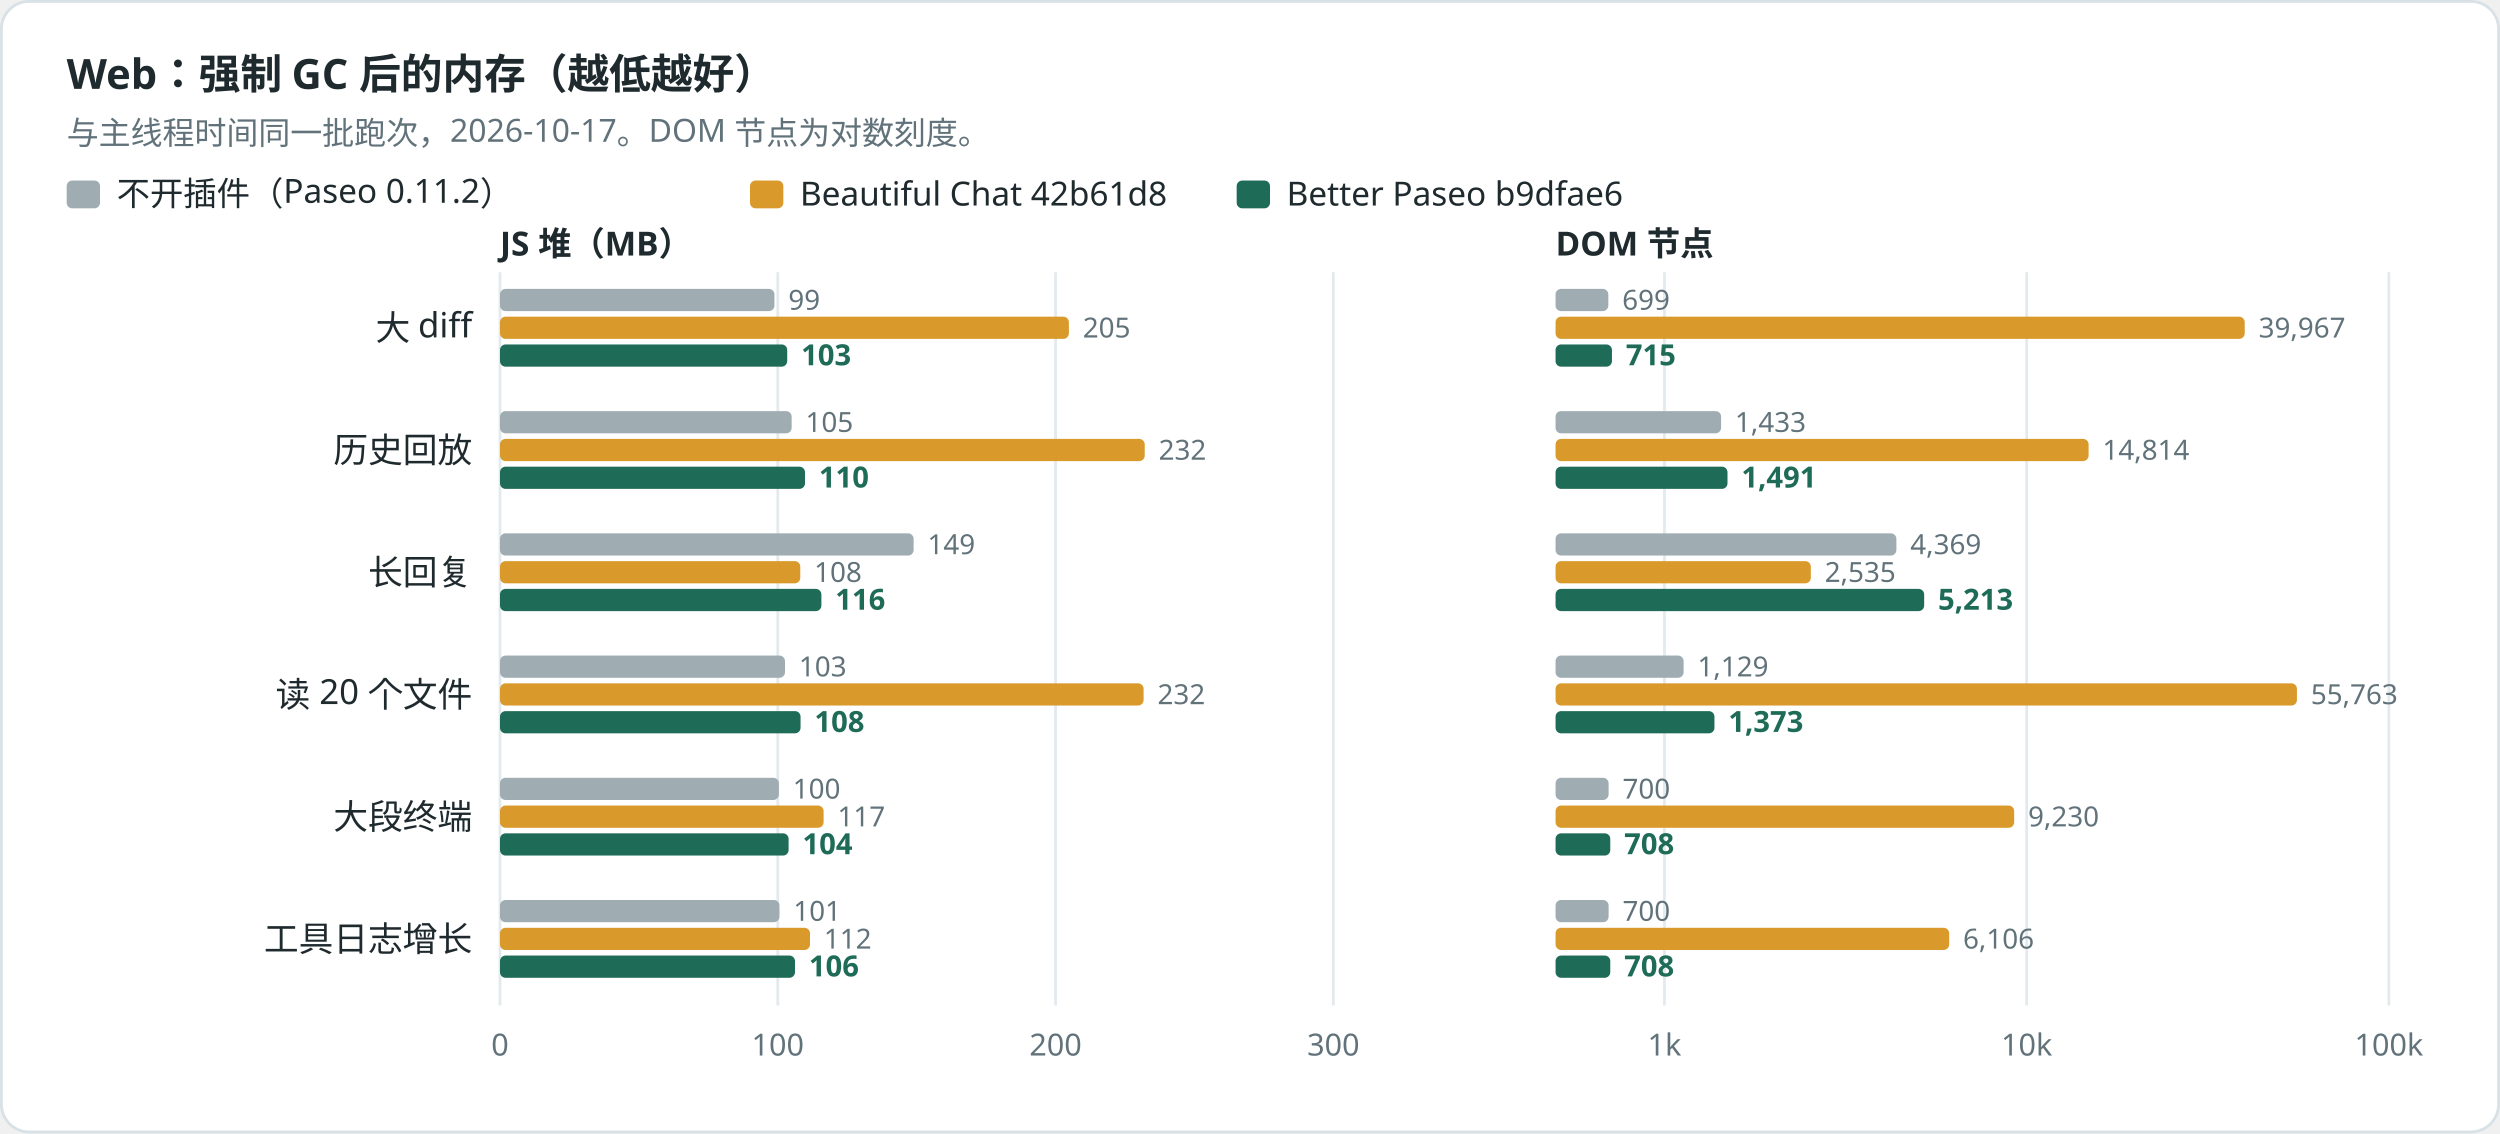
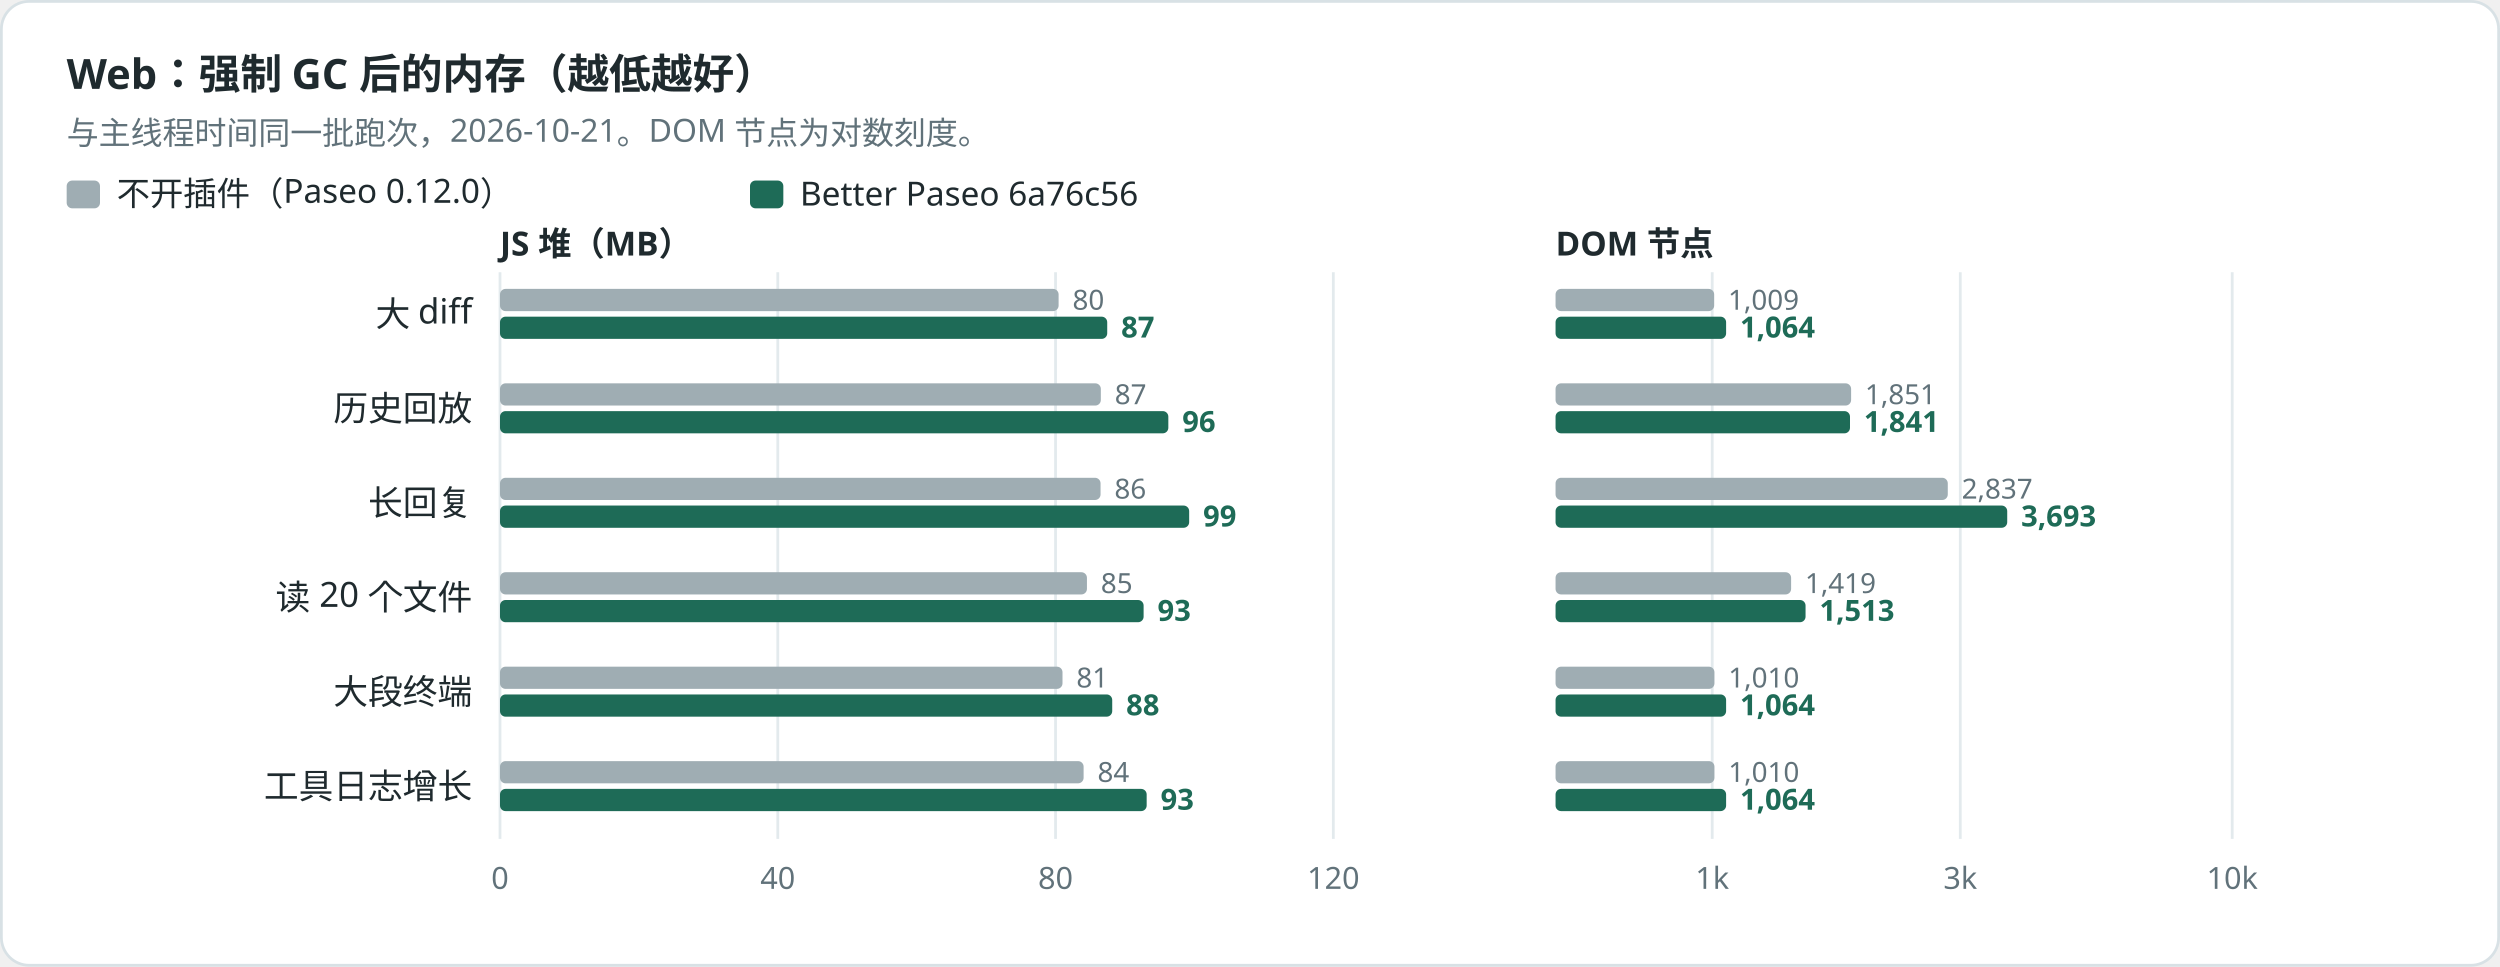
- <svg xmlns="http://www.w3.org/2000/svg" viewBox="0 0 900 408" width="900" height="408" role="img">
-   <rect x="0.5" y="0.5" width="899" height="407" rx="10" fill="#ffffff" stroke="#d8e1e5" />
+ <svg xmlns="http://www.w3.org/2000/svg" viewBox="0 0 900 348" width="900" height="348" role="img">
+   <rect x="0.5" y="0.5" width="899" height="347" rx="10" fill="#ffffff" stroke="#d8e1e5" />
  <text x="24.0" y="32.0" text-anchor="start" fill="#1f2a2e" font-size="15" font-weight="600" font-family="'PingFang SC', 'Hiragino Sans GB', 'Microsoft YaHei', 'Noto Sans SC', sans-serif">Web：强制 GC 后的内存（越低越好）</text>
-   <text x="24.0" y="52.0" text-anchor="start" fill="#61727a" font-size="11.5" font-weight="400" font-family="'PingFang SC', 'Hiragino Sans GB', 'Microsoft YaHei', 'Noto Sans SC', sans-serif">与主线程时间同一批跑次，2026-10-17。DOM 节点为对数刻度。</text>
+   <text x="24.0" y="52.0" text-anchor="start" fill="#61727a" font-size="11.5" font-weight="400" font-family="'PingFang SC', 'Hiragino Sans GB', 'Microsoft YaHei', 'Noto Sans SC', sans-serif">与主线程时间同一批跑次，2026-10-21。DOM 节点为对数刻度。</text>
  <rect x="24.0" y="65.0" width="12.0" height="10" rx="2" fill="#9fadb3" />
-   <text x="42.0" y="74.0" text-anchor="start" fill="#1f2a2e" font-size="12" font-weight="400" font-family="'PingFang SC', 'Hiragino Sans GB', 'Microsoft YaHei', 'Noto Sans SC', sans-serif">不开插件（Paseo 0.11.2）</text>
-   <rect x="270.0" y="65.0" width="12.0" height="10" rx="2" fill="#d99a2b" />
-   <text x="288.0" y="74.0" text-anchor="start" fill="#1f2a2e" font-size="12" font-weight="400" font-family="'PingFang SC', 'Hiragino Sans GB', 'Microsoft YaHei', 'Noto Sans SC', sans-serif">Beautiful Chat 42b61d8</text>
-   <rect x="445.2" y="65.0" width="12.0" height="10" rx="2" fill="#1e6b57" />
-   <text x="463.2" y="74.0" text-anchor="start" fill="#1f2a2e" font-size="12" font-weight="400" font-family="'PingFang SC', 'Hiragino Sans GB', 'Microsoft YaHei', 'Noto Sans SC', sans-serif">Better Paseo b9dfae6</text>
+   <text x="42.0" y="74.0" text-anchor="start" fill="#1f2a2e" font-size="12" font-weight="400" font-family="'PingFang SC', 'Hiragino Sans GB', 'Microsoft YaHei', 'Noto Sans SC', sans-serif">不开插件（Paseo 0.12.0）</text>
+   <rect x="270.0" y="65.0" width="12.0" height="10" rx="2" fill="#1e6b57" />
+   <text x="288.0" y="74.0" text-anchor="start" fill="#1f2a2e" font-size="12" font-weight="400" font-family="'PingFang SC', 'Hiragino Sans GB', 'Microsoft YaHei', 'Noto Sans SC', sans-serif">Better Paseo 6a76c56</text>
  <text x="180.0" y="92.0" text-anchor="start" fill="#1f2a2e" font-size="12" font-weight="600" font-family="'PingFang SC', 'Hiragino Sans GB', 'Microsoft YaHei', 'Noto Sans SC', sans-serif">JS 堆（MB）</text>
-   <line x1="180.0" y1="98" x2="180.0" y2="362" stroke="#e3eaed" stroke-width="1" />
-   <text x="180.0" y="380.0" text-anchor="middle" fill="#61727a" font-size="11" font-weight="400" font-family="'PingFang SC', 'Hiragino Sans GB', 'Microsoft YaHei', 'Noto Sans SC', sans-serif">0</text>
-   <line x1="280.0" y1="98" x2="280.0" y2="362" stroke="#e3eaed" stroke-width="1" />
-   <text x="280.0" y="380.0" text-anchor="middle" fill="#61727a" font-size="11" font-weight="400" font-family="'PingFang SC', 'Hiragino Sans GB', 'Microsoft YaHei', 'Noto Sans SC', sans-serif">100</text>
-   <line x1="380.0" y1="98" x2="380.0" y2="362" stroke="#e3eaed" stroke-width="1" />
-   <text x="380.0" y="380.0" text-anchor="middle" fill="#61727a" font-size="11" font-weight="400" font-family="'PingFang SC', 'Hiragino Sans GB', 'Microsoft YaHei', 'Noto Sans SC', sans-serif">200</text>
-   <line x1="480.0" y1="98" x2="480.0" y2="362" stroke="#e3eaed" stroke-width="1" />
-   <text x="480.0" y="380.0" text-anchor="middle" fill="#61727a" font-size="11" font-weight="400" font-family="'PingFang SC', 'Hiragino Sans GB', 'Microsoft YaHei', 'Noto Sans SC', sans-serif">300</text>
+   <line x1="180.0" y1="98" x2="180.0" y2="302" stroke="#e3eaed" stroke-width="1" />
+   <text x="180.0" y="320.0" text-anchor="middle" fill="#61727a" font-size="11" font-weight="400" font-family="'PingFang SC', 'Hiragino Sans GB', 'Microsoft YaHei', 'Noto Sans SC', sans-serif">0</text>
+   <line x1="280.0" y1="98" x2="280.0" y2="302" stroke="#e3eaed" stroke-width="1" />
+   <text x="280.0" y="320.0" text-anchor="middle" fill="#61727a" font-size="11" font-weight="400" font-family="'PingFang SC', 'Hiragino Sans GB', 'Microsoft YaHei', 'Noto Sans SC', sans-serif">40</text>
+   <line x1="380.0" y1="98" x2="380.0" y2="302" stroke="#e3eaed" stroke-width="1" />
+   <text x="380.0" y="320.0" text-anchor="middle" fill="#61727a" font-size="11" font-weight="400" font-family="'PingFang SC', 'Hiragino Sans GB', 'Microsoft YaHei', 'Noto Sans SC', sans-serif">80</text>
+   <line x1="480.0" y1="98" x2="480.0" y2="302" stroke="#e3eaed" stroke-width="1" />
+   <text x="480.0" y="320.0" text-anchor="middle" fill="#61727a" font-size="11" font-weight="400" font-family="'PingFang SC', 'Hiragino Sans GB', 'Microsoft YaHei', 'Noto Sans SC', sans-serif">120</text>
  <text x="560.0" y="92.0" text-anchor="start" fill="#1f2a2e" font-size="12" font-weight="600" font-family="'PingFang SC', 'Hiragino Sans GB', 'Microsoft YaHei', 'Noto Sans SC', sans-serif">DOM 节点</text>
-   <line x1="599.2" y1="98" x2="599.2" y2="362" stroke="#e3eaed" stroke-width="1" />
-   <text x="599.2" y="380.0" text-anchor="middle" fill="#61727a" font-size="11" font-weight="400" font-family="'PingFang SC', 'Hiragino Sans GB', 'Microsoft YaHei', 'Noto Sans SC', sans-serif">1k</text>
-   <line x1="729.6" y1="98" x2="729.6" y2="362" stroke="#e3eaed" stroke-width="1" />
-   <text x="729.6" y="380.0" text-anchor="middle" fill="#61727a" font-size="11" font-weight="400" font-family="'PingFang SC', 'Hiragino Sans GB', 'Microsoft YaHei', 'Noto Sans SC', sans-serif">10k</text>
-   <line x1="860.0" y1="98" x2="860.0" y2="362" stroke="#e3eaed" stroke-width="1" />
-   <text x="860.0" y="380.0" text-anchor="middle" fill="#61727a" font-size="11" font-weight="400" font-family="'PingFang SC', 'Hiragino Sans GB', 'Microsoft YaHei', 'Noto Sans SC', sans-serif">100k</text>
-   <text x="170.0" y="122.5" text-anchor="end" fill="#1f2a2e" font-size="12.5" font-weight="400" font-family="'PingFang SC', 'Hiragino Sans GB', 'Microsoft YaHei', 'Noto Sans SC', sans-serif">大 diff</text>
-   <rect x="180.0" y="104.0" width="98.8" height="8" rx="2" fill="#9fadb3" />
-   <text x="283.8" y="111.5" text-anchor="start" fill="#61727a" font-size="10" font-weight="400" font-family="'PingFang SC', 'Hiragino Sans GB', 'Microsoft YaHei', 'Noto Sans SC', sans-serif">99</text>
-   <rect x="180.0" y="114.0" width="204.8" height="8" rx="2" fill="#d99a2b" />
-   <text x="389.8" y="121.5" text-anchor="start" fill="#61727a" font-size="10" font-weight="400" font-family="'PingFang SC', 'Hiragino Sans GB', 'Microsoft YaHei', 'Noto Sans SC', sans-serif">205</text>
-   <rect x="180.0" y="124.0" width="103.4" height="8" rx="2" fill="#1e6b57" />
-   <text x="288.4" y="131.5" text-anchor="start" fill="#1e6b57" font-size="10.5" font-weight="600" font-family="'PingFang SC', 'Hiragino Sans GB', 'Microsoft YaHei', 'Noto Sans SC', sans-serif">103</text>
-   <rect x="560.0" y="104.0" width="19.0" height="8" rx="2" fill="#9fadb3" />
-   <text x="584.0" y="111.5" text-anchor="start" fill="#61727a" font-size="10" font-weight="400" font-family="'PingFang SC', 'Hiragino Sans GB', 'Microsoft YaHei', 'Noto Sans SC', sans-serif">699</text>
-   <rect x="560.0" y="114.0" width="248.1" height="8" rx="2" fill="#d99a2b" />
-   <text x="813.1" y="121.5" text-anchor="start" fill="#61727a" font-size="10" font-weight="400" font-family="'PingFang SC', 'Hiragino Sans GB', 'Microsoft YaHei', 'Noto Sans SC', sans-serif">39,967</text>
-   <rect x="560.0" y="124.0" width="20.3" height="8" rx="2" fill="#1e6b57" />
-   <text x="585.3" y="131.5" text-anchor="start" fill="#1e6b57" font-size="10.5" font-weight="600" font-family="'PingFang SC', 'Hiragino Sans GB', 'Microsoft YaHei', 'Noto Sans SC', sans-serif">715</text>
-   <text x="170.0" y="166.5" text-anchor="end" fill="#1f2a2e" font-size="12.5" font-weight="400" font-family="'PingFang SC', 'Hiragino Sans GB', 'Microsoft YaHei', 'Noto Sans SC', sans-serif">历史回放</text>
-   <rect x="180.0" y="148.0" width="105.0" height="8" rx="2" fill="#9fadb3" />
-   <text x="290.0" y="155.5" text-anchor="start" fill="#61727a" font-size="10" font-weight="400" font-family="'PingFang SC', 'Hiragino Sans GB', 'Microsoft YaHei', 'Noto Sans SC', sans-serif">105</text>
-   <rect x="180.0" y="158.0" width="232.1" height="8" rx="2" fill="#d99a2b" />
-   <text x="417.1" y="165.5" text-anchor="start" fill="#61727a" font-size="10" font-weight="400" font-family="'PingFang SC', 'Hiragino Sans GB', 'Microsoft YaHei', 'Noto Sans SC', sans-serif">232</text>
-   <rect x="180.0" y="168.0" width="109.8" height="8" rx="2" fill="#1e6b57" />
-   <text x="294.8" y="175.5" text-anchor="start" fill="#1e6b57" font-size="10.5" font-weight="600" font-family="'PingFang SC', 'Hiragino Sans GB', 'Microsoft YaHei', 'Noto Sans SC', sans-serif">110</text>
-   <rect x="560.0" y="148.0" width="59.6" height="8" rx="2" fill="#9fadb3" />
-   <text x="624.6" y="155.5" text-anchor="start" fill="#61727a" font-size="10" font-weight="400" font-family="'PingFang SC', 'Hiragino Sans GB', 'Microsoft YaHei', 'Noto Sans SC', sans-serif">1,433</text>
-   <rect x="560.0" y="158.0" width="191.9" height="8" rx="2" fill="#d99a2b" />
-   <text x="756.9" y="165.5" text-anchor="start" fill="#61727a" font-size="10" font-weight="400" font-family="'PingFang SC', 'Hiragino Sans GB', 'Microsoft YaHei', 'Noto Sans SC', sans-serif">14,814</text>
-   <rect x="560.0" y="168.0" width="61.9" height="8" rx="2" fill="#1e6b57" />
-   <text x="626.9" y="175.5" text-anchor="start" fill="#1e6b57" font-size="10.5" font-weight="600" font-family="'PingFang SC', 'Hiragino Sans GB', 'Microsoft YaHei', 'Noto Sans SC', sans-serif">1,491</text>
-   <text x="170.0" y="210.5" text-anchor="end" fill="#1f2a2e" font-size="12.5" font-weight="400" font-family="'PingFang SC', 'Hiragino Sans GB', 'Microsoft YaHei', 'Noto Sans SC', sans-serif">长回复</text>
-   <rect x="180.0" y="192.0" width="148.9" height="8" rx="2" fill="#9fadb3" />
-   <text x="333.9" y="199.5" text-anchor="start" fill="#61727a" font-size="10" font-weight="400" font-family="'PingFang SC', 'Hiragino Sans GB', 'Microsoft YaHei', 'Noto Sans SC', sans-serif">149</text>
-   <rect x="180.0" y="202.0" width="108.1" height="8" rx="2" fill="#d99a2b" />
-   <text x="293.1" y="209.5" text-anchor="start" fill="#61727a" font-size="10" font-weight="400" font-family="'PingFang SC', 'Hiragino Sans GB', 'Microsoft YaHei', 'Noto Sans SC', sans-serif">108</text>
-   <rect x="180.0" y="212.0" width="115.7" height="8" rx="2" fill="#1e6b57" />
-   <text x="300.7" y="219.5" text-anchor="start" fill="#1e6b57" font-size="10.5" font-weight="600" font-family="'PingFang SC', 'Hiragino Sans GB', 'Microsoft YaHei', 'Noto Sans SC', sans-serif">116</text>
-   <rect x="560.0" y="192.0" width="122.7" height="8" rx="2" fill="#9fadb3" />
-   <text x="687.7" y="199.5" text-anchor="start" fill="#61727a" font-size="10" font-weight="400" font-family="'PingFang SC', 'Hiragino Sans GB', 'Microsoft YaHei', 'Noto Sans SC', sans-serif">4,369</text>
-   <rect x="560.0" y="202.0" width="91.9" height="8" rx="2" fill="#d99a2b" />
-   <text x="656.9" y="209.5" text-anchor="start" fill="#61727a" font-size="10" font-weight="400" font-family="'PingFang SC', 'Hiragino Sans GB', 'Microsoft YaHei', 'Noto Sans SC', sans-serif">2,535</text>
-   <rect x="560.0" y="212.0" width="132.7" height="8" rx="2" fill="#1e6b57" />
-   <text x="697.7" y="219.5" text-anchor="start" fill="#1e6b57" font-size="10.5" font-weight="600" font-family="'PingFang SC', 'Hiragino Sans GB', 'Microsoft YaHei', 'Noto Sans SC', sans-serif">5,213</text>
-   <text x="170.0" y="254.5" text-anchor="end" fill="#1f2a2e" font-size="12.5" font-weight="400" font-family="'PingFang SC', 'Hiragino Sans GB', 'Microsoft YaHei', 'Noto Sans SC', sans-serif">读 20 个文件</text>
-   <rect x="180.0" y="236.0" width="102.6" height="8" rx="2" fill="#9fadb3" />
-   <text x="287.6" y="243.5" text-anchor="start" fill="#61727a" font-size="10" font-weight="400" font-family="'PingFang SC', 'Hiragino Sans GB', 'Microsoft YaHei', 'Noto Sans SC', sans-serif">103</text>
-   <rect x="180.0" y="246.0" width="231.7" height="8" rx="2" fill="#d99a2b" />
-   <text x="416.7" y="253.5" text-anchor="start" fill="#61727a" font-size="10" font-weight="400" font-family="'PingFang SC', 'Hiragino Sans GB', 'Microsoft YaHei', 'Noto Sans SC', sans-serif">232</text>
-   <rect x="180.0" y="256.0" width="108.2" height="8" rx="2" fill="#1e6b57" />
-   <text x="293.2" y="263.5" text-anchor="start" fill="#1e6b57" font-size="10.5" font-weight="600" font-family="'PingFang SC', 'Hiragino Sans GB', 'Microsoft YaHei', 'Noto Sans SC', sans-serif">108</text>
-   <rect x="560.0" y="236.0" width="46.1" height="8" rx="2" fill="#9fadb3" />
-   <text x="611.1" y="243.5" text-anchor="start" fill="#61727a" font-size="10" font-weight="400" font-family="'PingFang SC', 'Hiragino Sans GB', 'Microsoft YaHei', 'Noto Sans SC', sans-serif">1,129</text>
-   <rect x="560.0" y="246.0" width="266.9" height="8" rx="2" fill="#d99a2b" />
-   <text x="831.9" y="253.5" text-anchor="start" fill="#61727a" font-size="10" font-weight="400" font-family="'PingFang SC', 'Hiragino Sans GB', 'Microsoft YaHei', 'Noto Sans SC', sans-serif">55,763</text>
-   <rect x="560.0" y="256.0" width="57.2" height="8" rx="2" fill="#1e6b57" />
-   <text x="622.2" y="263.5" text-anchor="start" fill="#1e6b57" font-size="10.5" font-weight="600" font-family="'PingFang SC', 'Hiragino Sans GB', 'Microsoft YaHei', 'Noto Sans SC', sans-serif">1,373</text>
-   <text x="170.0" y="298.5" text-anchor="end" fill="#1f2a2e" font-size="12.5" font-weight="400" font-family="'PingFang SC', 'Hiragino Sans GB', 'Microsoft YaHei', 'Noto Sans SC', sans-serif">大段终端</text>
-   <rect x="180.0" y="280.0" width="100.4" height="8" rx="2" fill="#9fadb3" />
-   <text x="285.4" y="287.5" text-anchor="start" fill="#61727a" font-size="10" font-weight="400" font-family="'PingFang SC', 'Hiragino Sans GB', 'Microsoft YaHei', 'Noto Sans SC', sans-serif">100</text>
-   <rect x="180.0" y="290.0" width="116.5" height="8" rx="2" fill="#d99a2b" />
-   <text x="301.5" y="297.5" text-anchor="start" fill="#61727a" font-size="10" font-weight="400" font-family="'PingFang SC', 'Hiragino Sans GB', 'Microsoft YaHei', 'Noto Sans SC', sans-serif">117</text>
-   <rect x="180.0" y="300.0" width="103.9" height="8" rx="2" fill="#1e6b57" />
-   <text x="288.9" y="307.5" text-anchor="start" fill="#1e6b57" font-size="10.5" font-weight="600" font-family="'PingFang SC', 'Hiragino Sans GB', 'Microsoft YaHei', 'Noto Sans SC', sans-serif">104</text>
-   <rect x="560.0" y="280.0" width="19.1" height="8" rx="2" fill="#9fadb3" />
-   <text x="584.1" y="287.5" text-anchor="start" fill="#61727a" font-size="10" font-weight="400" font-family="'PingFang SC', 'Hiragino Sans GB', 'Microsoft YaHei', 'Noto Sans SC', sans-serif">700</text>
-   <rect x="560.0" y="290.0" width="165.1" height="8" rx="2" fill="#d99a2b" />
-   <text x="730.1" y="297.5" text-anchor="start" fill="#61727a" font-size="10" font-weight="400" font-family="'PingFang SC', 'Hiragino Sans GB', 'Microsoft YaHei', 'Noto Sans SC', sans-serif">9,230</text>
-   <rect x="560.0" y="300.0" width="19.7" height="8" rx="2" fill="#1e6b57" />
-   <text x="584.7" y="307.5" text-anchor="start" fill="#1e6b57" font-size="10.5" font-weight="600" font-family="'PingFang SC', 'Hiragino Sans GB', 'Microsoft YaHei', 'Noto Sans SC', sans-serif">708</text>
-   <text x="170.0" y="342.5" text-anchor="end" fill="#1f2a2e" font-size="12.5" font-weight="400" font-family="'PingFang SC', 'Hiragino Sans GB', 'Microsoft YaHei', 'Noto Sans SC', sans-serif">工具日志增长</text>
-   <rect x="180.0" y="324.0" width="100.6" height="8" rx="2" fill="#9fadb3" />
-   <text x="285.6" y="331.5" text-anchor="start" fill="#61727a" font-size="10" font-weight="400" font-family="'PingFang SC', 'Hiragino Sans GB', 'Microsoft YaHei', 'Noto Sans SC', sans-serif">101</text>
-   <rect x="180.0" y="334.0" width="111.6" height="8" rx="2" fill="#d99a2b" />
-   <text x="296.6" y="341.5" text-anchor="start" fill="#61727a" font-size="10" font-weight="400" font-family="'PingFang SC', 'Hiragino Sans GB', 'Microsoft YaHei', 'Noto Sans SC', sans-serif">112</text>
-   <rect x="180.0" y="344.0" width="106.2" height="8" rx="2" fill="#1e6b57" />
-   <text x="291.2" y="351.5" text-anchor="start" fill="#1e6b57" font-size="10.5" font-weight="600" font-family="'PingFang SC', 'Hiragino Sans GB', 'Microsoft YaHei', 'Noto Sans SC', sans-serif">106</text>
-   <rect x="560.0" y="324.0" width="19.1" height="8" rx="2" fill="#9fadb3" />
-   <text x="584.1" y="331.5" text-anchor="start" fill="#61727a" font-size="10" font-weight="400" font-family="'PingFang SC', 'Hiragino Sans GB', 'Microsoft YaHei', 'Noto Sans SC', sans-serif">700</text>
-   <rect x="560.0" y="334.0" width="141.7" height="8" rx="2" fill="#d99a2b" />
-   <text x="706.7" y="341.5" text-anchor="start" fill="#61727a" font-size="10" font-weight="400" font-family="'PingFang SC', 'Hiragino Sans GB', 'Microsoft YaHei', 'Noto Sans SC', sans-serif">6,106</text>
-   <rect x="560.0" y="344.0" width="19.7" height="8" rx="2" fill="#1e6b57" />
-   <text x="584.7" y="351.5" text-anchor="start" fill="#1e6b57" font-size="10.5" font-weight="600" font-family="'PingFang SC', 'Hiragino Sans GB', 'Microsoft YaHei', 'Noto Sans SC', sans-serif">708</text>
+   <line x1="616.4" y1="98" x2="616.4" y2="302" stroke="#e3eaed" stroke-width="1" />
+   <text x="616.4" y="320.0" text-anchor="middle" fill="#61727a" font-size="11" font-weight="400" font-family="'PingFang SC', 'Hiragino Sans GB', 'Microsoft YaHei', 'Noto Sans SC', sans-serif">1k</text>
+   <line x1="705.7" y1="98" x2="705.7" y2="302" stroke="#e3eaed" stroke-width="1" />
+   <text x="705.7" y="320.0" text-anchor="middle" fill="#61727a" font-size="11" font-weight="400" font-family="'PingFang SC', 'Hiragino Sans GB', 'Microsoft YaHei', 'Noto Sans SC', sans-serif">3k</text>
+   <line x1="803.6" y1="98" x2="803.6" y2="302" stroke="#e3eaed" stroke-width="1" />
+   <text x="803.6" y="320.0" text-anchor="middle" fill="#61727a" font-size="11" font-weight="400" font-family="'PingFang SC', 'Hiragino Sans GB', 'Microsoft YaHei', 'Noto Sans SC', sans-serif">10k</text>
+   <text x="170.0" y="117.5" text-anchor="end" fill="#1f2a2e" font-size="12.5" font-weight="400" font-family="'PingFang SC', 'Hiragino Sans GB', 'Microsoft YaHei', 'Noto Sans SC', sans-serif">大 diff</text>
+   <rect x="180.0" y="104.0" width="201.1" height="8" rx="2" fill="#9fadb3" />
+   <text x="386.1" y="111.5" text-anchor="start" fill="#61727a" font-size="10" font-weight="400" font-family="'PingFang SC', 'Hiragino Sans GB', 'Microsoft YaHei', 'Noto Sans SC', sans-serif">80</text>
+   <rect x="180.0" y="114.0" width="218.6" height="8" rx="2" fill="#1e6b57" />
+   <text x="403.6" y="121.5" text-anchor="start" fill="#1e6b57" font-size="10.5" font-weight="600" font-family="'PingFang SC', 'Hiragino Sans GB', 'Microsoft YaHei', 'Noto Sans SC', sans-serif">87</text>
+   <rect x="560.0" y="104.0" width="57.1" height="8" rx="2" fill="#9fadb3" />
+   <text x="622.1" y="111.5" text-anchor="start" fill="#61727a" font-size="10" font-weight="400" font-family="'PingFang SC', 'Hiragino Sans GB', 'Microsoft YaHei', 'Noto Sans SC', sans-serif">1,009</text>
+   <rect x="560.0" y="114.0" width="61.4" height="8" rx="2" fill="#1e6b57" />
+   <text x="626.4" y="121.5" text-anchor="start" fill="#1e6b57" font-size="10.5" font-weight="600" font-family="'PingFang SC', 'Hiragino Sans GB', 'Microsoft YaHei', 'Noto Sans SC', sans-serif">1,064</text>
+   <text x="170.0" y="151.5" text-anchor="end" fill="#1f2a2e" font-size="12.5" font-weight="400" font-family="'PingFang SC', 'Hiragino Sans GB', 'Microsoft YaHei', 'Noto Sans SC', sans-serif">历史回放</text>
+   <rect x="180.0" y="138.0" width="216.3" height="8" rx="2" fill="#9fadb3" />
+   <text x="401.3" y="145.5" text-anchor="start" fill="#61727a" font-size="10" font-weight="400" font-family="'PingFang SC', 'Hiragino Sans GB', 'Microsoft YaHei', 'Noto Sans SC', sans-serif">87</text>
+   <rect x="180.0" y="148.0" width="240.6" height="8" rx="2" fill="#1e6b57" />
+   <text x="425.6" y="155.5" text-anchor="start" fill="#1e6b57" font-size="10.5" font-weight="600" font-family="'PingFang SC', 'Hiragino Sans GB', 'Microsoft YaHei', 'Noto Sans SC', sans-serif">96</text>
+   <rect x="560.0" y="138.0" width="106.4" height="8" rx="2" fill="#9fadb3" />
+   <text x="671.4" y="145.5" text-anchor="start" fill="#61727a" font-size="10" font-weight="400" font-family="'PingFang SC', 'Hiragino Sans GB', 'Microsoft YaHei', 'Noto Sans SC', sans-serif">1,851</text>
+   <rect x="560.0" y="148.0" width="106.0" height="8" rx="2" fill="#1e6b57" />
+   <text x="671.0" y="155.5" text-anchor="start" fill="#1e6b57" font-size="10.5" font-weight="600" font-family="'PingFang SC', 'Hiragino Sans GB', 'Microsoft YaHei', 'Noto Sans SC', sans-serif">1,841</text>
+   <text x="170.0" y="185.5" text-anchor="end" fill="#1f2a2e" font-size="12.5" font-weight="400" font-family="'PingFang SC', 'Hiragino Sans GB', 'Microsoft YaHei', 'Noto Sans SC', sans-serif">长回复</text>
+   <rect x="180.0" y="172.0" width="216.2" height="8" rx="2" fill="#9fadb3" />
+   <text x="401.2" y="179.5" text-anchor="start" fill="#61727a" font-size="10" font-weight="400" font-family="'PingFang SC', 'Hiragino Sans GB', 'Microsoft YaHei', 'Noto Sans SC', sans-serif">86</text>
+   <rect x="180.0" y="182.0" width="248.1" height="8" rx="2" fill="#1e6b57" />
+   <text x="433.1" y="189.5" text-anchor="start" fill="#1e6b57" font-size="10.5" font-weight="600" font-family="'PingFang SC', 'Hiragino Sans GB', 'Microsoft YaHei', 'Noto Sans SC', sans-serif">99</text>
+   <rect x="560.0" y="172.0" width="141.2" height="8" rx="2" fill="#9fadb3" />
+   <text x="706.2" y="179.5" text-anchor="start" fill="#61727a" font-size="10" font-weight="400" font-family="'PingFang SC', 'Hiragino Sans GB', 'Microsoft YaHei', 'Noto Sans SC', sans-serif">2,837</text>
+   <rect x="560.0" y="182.0" width="162.6" height="8" rx="2" fill="#1e6b57" />
+   <text x="727.6" y="189.5" text-anchor="start" fill="#1e6b57" font-size="10.5" font-weight="600" font-family="'PingFang SC', 'Hiragino Sans GB', 'Microsoft YaHei', 'Noto Sans SC', sans-serif">3,693</text>
+   <text x="170.0" y="219.5" text-anchor="end" fill="#1f2a2e" font-size="12.5" font-weight="400" font-family="'PingFang SC', 'Hiragino Sans GB', 'Microsoft YaHei', 'Noto Sans SC', sans-serif">读 20 个文件</text>
+   <rect x="180.0" y="206.0" width="211.3" height="8" rx="2" fill="#9fadb3" />
+   <text x="396.3" y="213.5" text-anchor="start" fill="#61727a" font-size="10" font-weight="400" font-family="'PingFang SC', 'Hiragino Sans GB', 'Microsoft YaHei', 'Noto Sans SC', sans-serif">85</text>
+   <rect x="180.0" y="216.0" width="231.7" height="8" rx="2" fill="#1e6b57" />
+   <text x="416.7" y="223.5" text-anchor="start" fill="#1e6b57" font-size="10.5" font-weight="600" font-family="'PingFang SC', 'Hiragino Sans GB', 'Microsoft YaHei', 'Noto Sans SC', sans-serif">93</text>
+   <rect x="560.0" y="206.0" width="84.8" height="8" rx="2" fill="#9fadb3" />
+   <text x="649.8" y="213.5" text-anchor="start" fill="#61727a" font-size="10" font-weight="400" font-family="'PingFang SC', 'Hiragino Sans GB', 'Microsoft YaHei', 'Noto Sans SC', sans-serif">1,419</text>
+   <rect x="560.0" y="216.0" width="90.0" height="8" rx="2" fill="#1e6b57" />
+   <text x="655.0" y="223.5" text-anchor="start" fill="#1e6b57" font-size="10.5" font-weight="600" font-family="'PingFang SC', 'Hiragino Sans GB', 'Microsoft YaHei', 'Noto Sans SC', sans-serif">1,513</text>
+   <text x="170.0" y="253.5" text-anchor="end" fill="#1f2a2e" font-size="12.5" font-weight="400" font-family="'PingFang SC', 'Hiragino Sans GB', 'Microsoft YaHei', 'Noto Sans SC', sans-serif">大段终端</text>
+   <rect x="180.0" y="240.0" width="202.5" height="8" rx="2" fill="#9fadb3" />
+   <text x="387.5" y="247.5" text-anchor="start" fill="#61727a" font-size="10" font-weight="400" font-family="'PingFang SC', 'Hiragino Sans GB', 'Microsoft YaHei', 'Noto Sans SC', sans-serif">81</text>
+   <rect x="180.0" y="250.0" width="220.4" height="8" rx="2" fill="#1e6b57" />
+   <text x="405.4" y="257.5" text-anchor="start" fill="#1e6b57" font-size="10.5" font-weight="600" font-family="'PingFang SC', 'Hiragino Sans GB', 'Microsoft YaHei', 'Noto Sans SC', sans-serif">88</text>
+   <rect x="560.0" y="240.0" width="57.2" height="8" rx="2" fill="#9fadb3" />
+   <text x="622.2" y="247.5" text-anchor="start" fill="#61727a" font-size="10" font-weight="400" font-family="'PingFang SC', 'Hiragino Sans GB', 'Microsoft YaHei', 'Noto Sans SC', sans-serif">1,010</text>
+   <rect x="560.0" y="250.0" width="61.4" height="8" rx="2" fill="#1e6b57" />
+   <text x="626.4" y="257.5" text-anchor="start" fill="#1e6b57" font-size="10.5" font-weight="600" font-family="'PingFang SC', 'Hiragino Sans GB', 'Microsoft YaHei', 'Noto Sans SC', sans-serif">1,064</text>
+   <text x="170.0" y="287.5" text-anchor="end" fill="#1f2a2e" font-size="12.5" font-weight="400" font-family="'PingFang SC', 'Hiragino Sans GB', 'Microsoft YaHei', 'Noto Sans SC', sans-serif">工具日志增长</text>
+   <rect x="180.0" y="274.0" width="210.1" height="8" rx="2" fill="#9fadb3" />
+   <text x="395.1" y="281.5" text-anchor="start" fill="#61727a" font-size="10" font-weight="400" font-family="'PingFang SC', 'Hiragino Sans GB', 'Microsoft YaHei', 'Noto Sans SC', sans-serif">84</text>
+   <rect x="180.0" y="284.0" width="232.8" height="8" rx="2" fill="#1e6b57" />
+   <text x="417.8" y="291.5" text-anchor="start" fill="#1e6b57" font-size="10.5" font-weight="600" font-family="'PingFang SC', 'Hiragino Sans GB', 'Microsoft YaHei', 'Noto Sans SC', sans-serif">93</text>
+   <rect x="560.0" y="274.0" width="57.2" height="8" rx="2" fill="#9fadb3" />
+   <text x="622.2" y="281.5" text-anchor="start" fill="#61727a" font-size="10" font-weight="400" font-family="'PingFang SC', 'Hiragino Sans GB', 'Microsoft YaHei', 'Noto Sans SC', sans-serif">1,010</text>
+   <rect x="560.0" y="284.0" width="61.4" height="8" rx="2" fill="#1e6b57" />
+   <text x="626.4" y="291.5" text-anchor="start" fill="#1e6b57" font-size="10.5" font-weight="600" font-family="'PingFang SC', 'Hiragino Sans GB', 'Microsoft YaHei', 'Noto Sans SC', sans-serif">1,064</text>
</svg>
